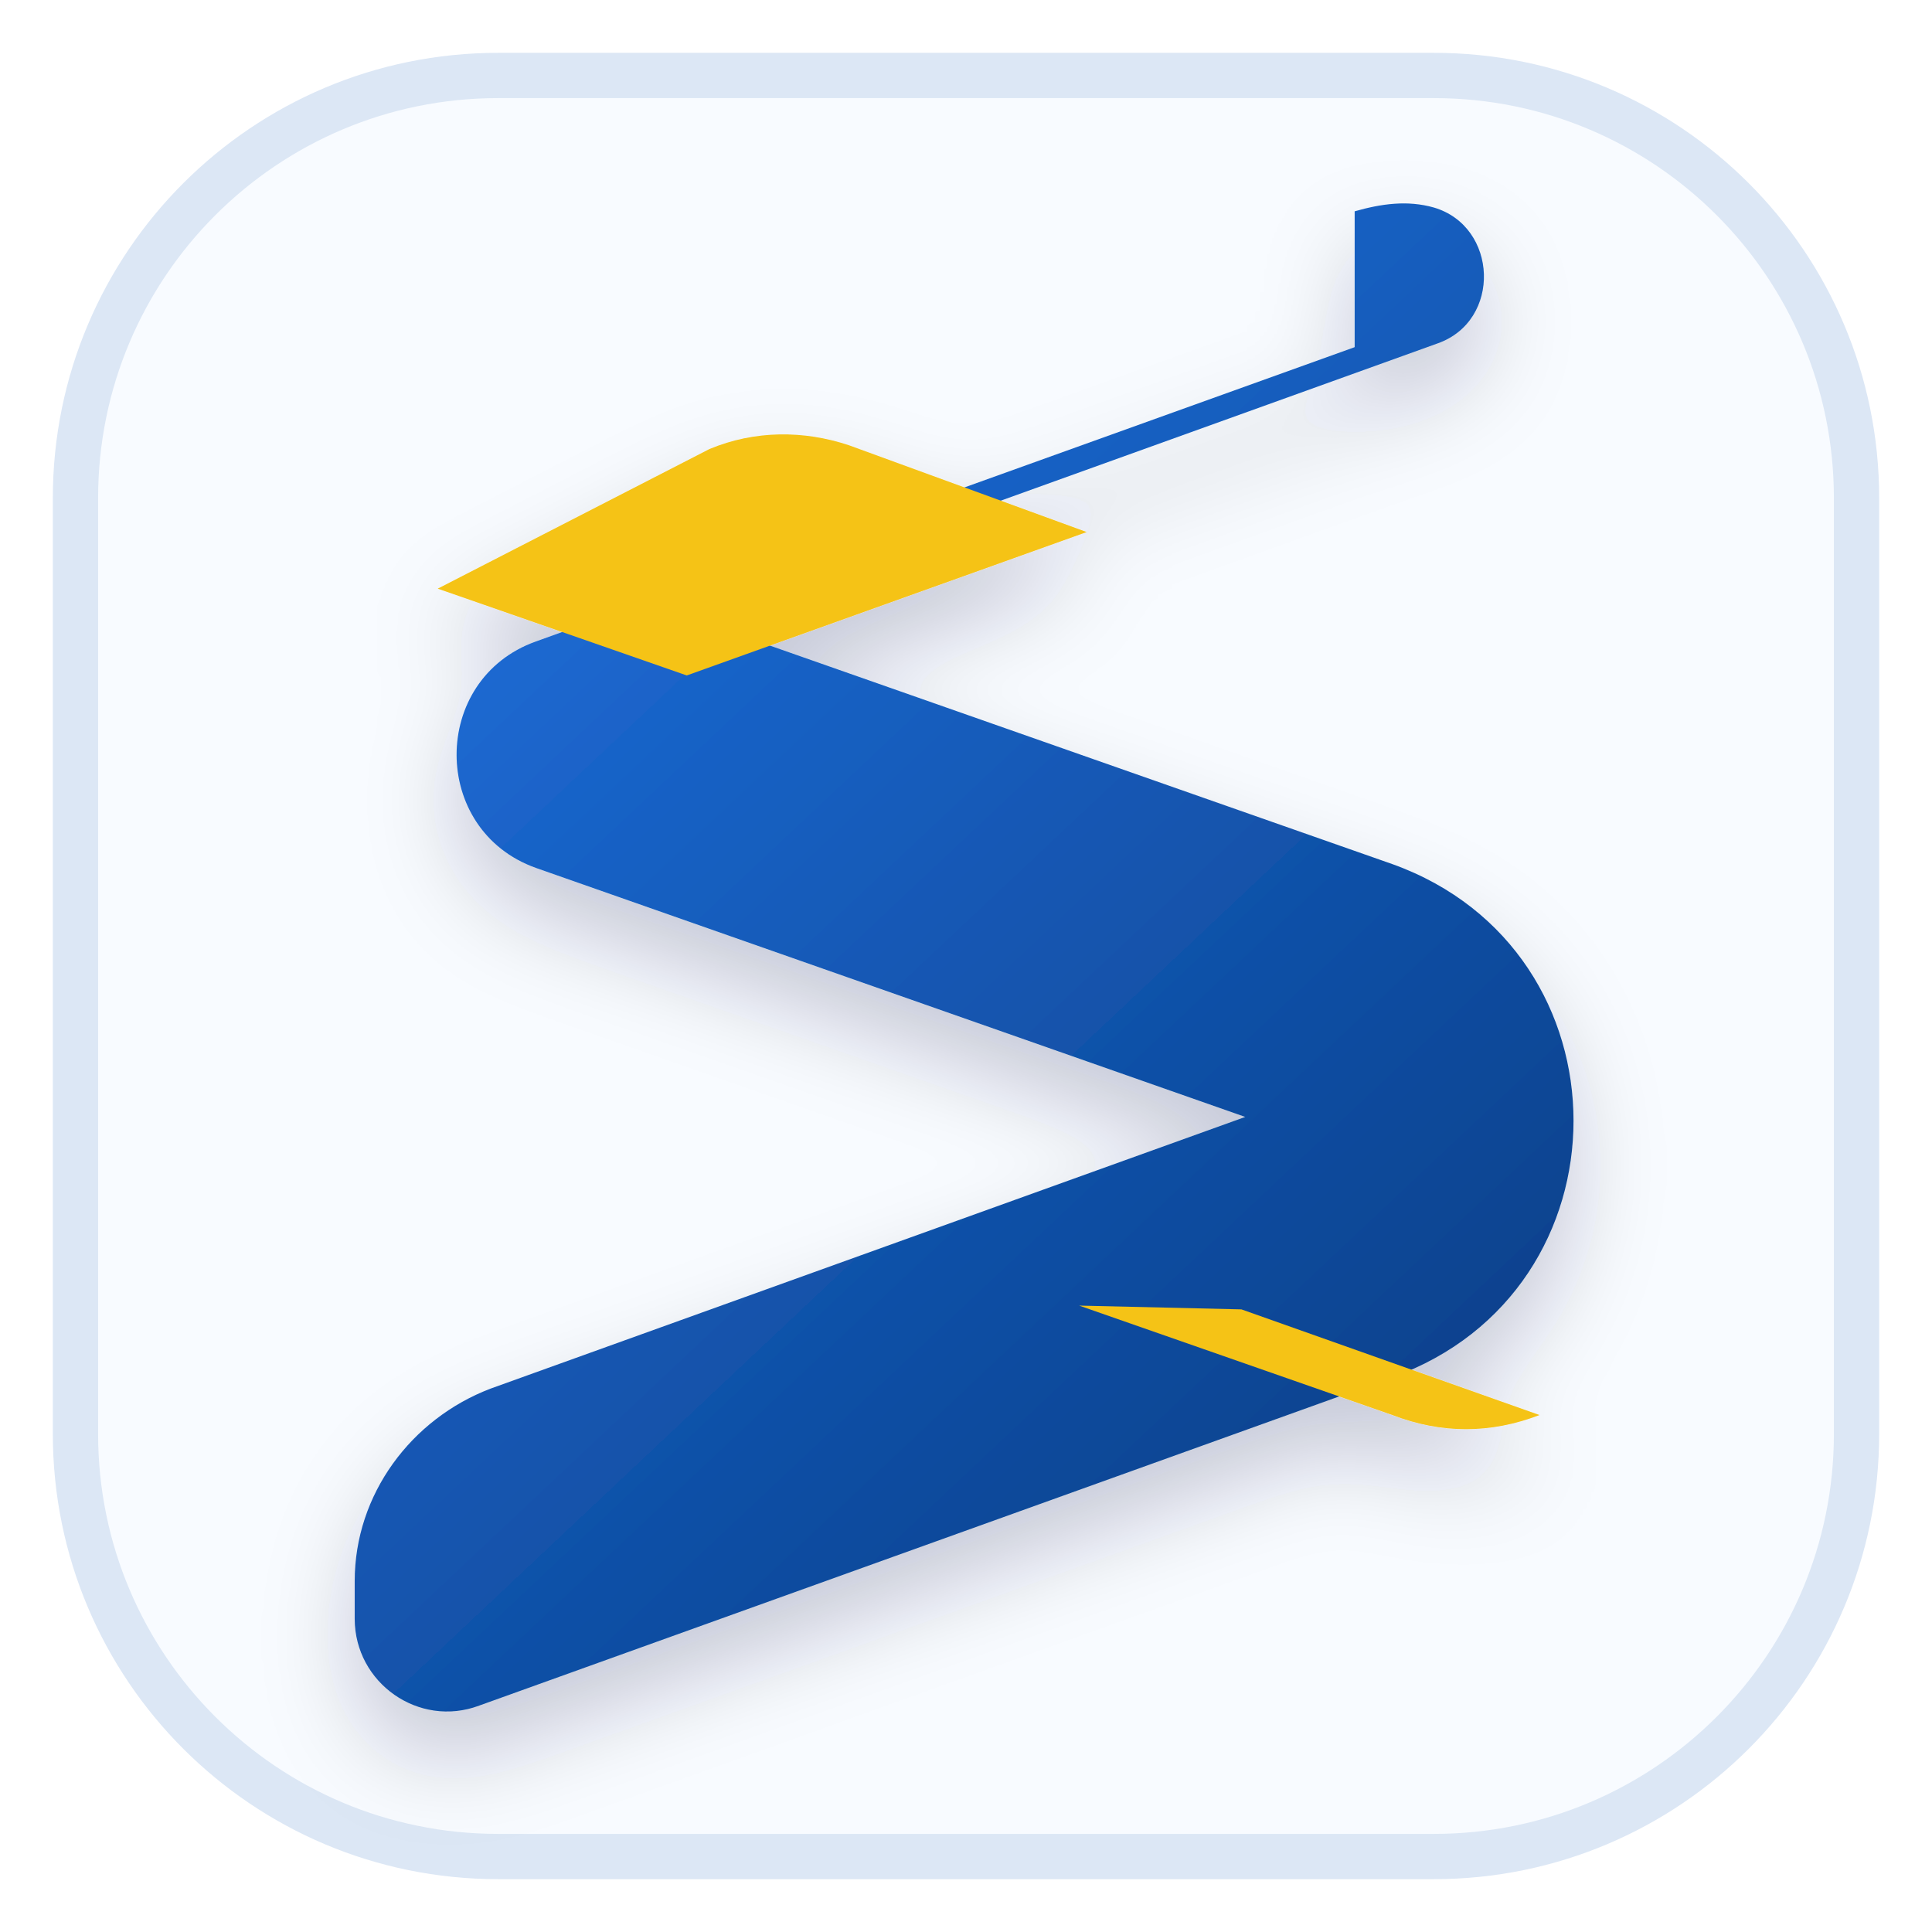
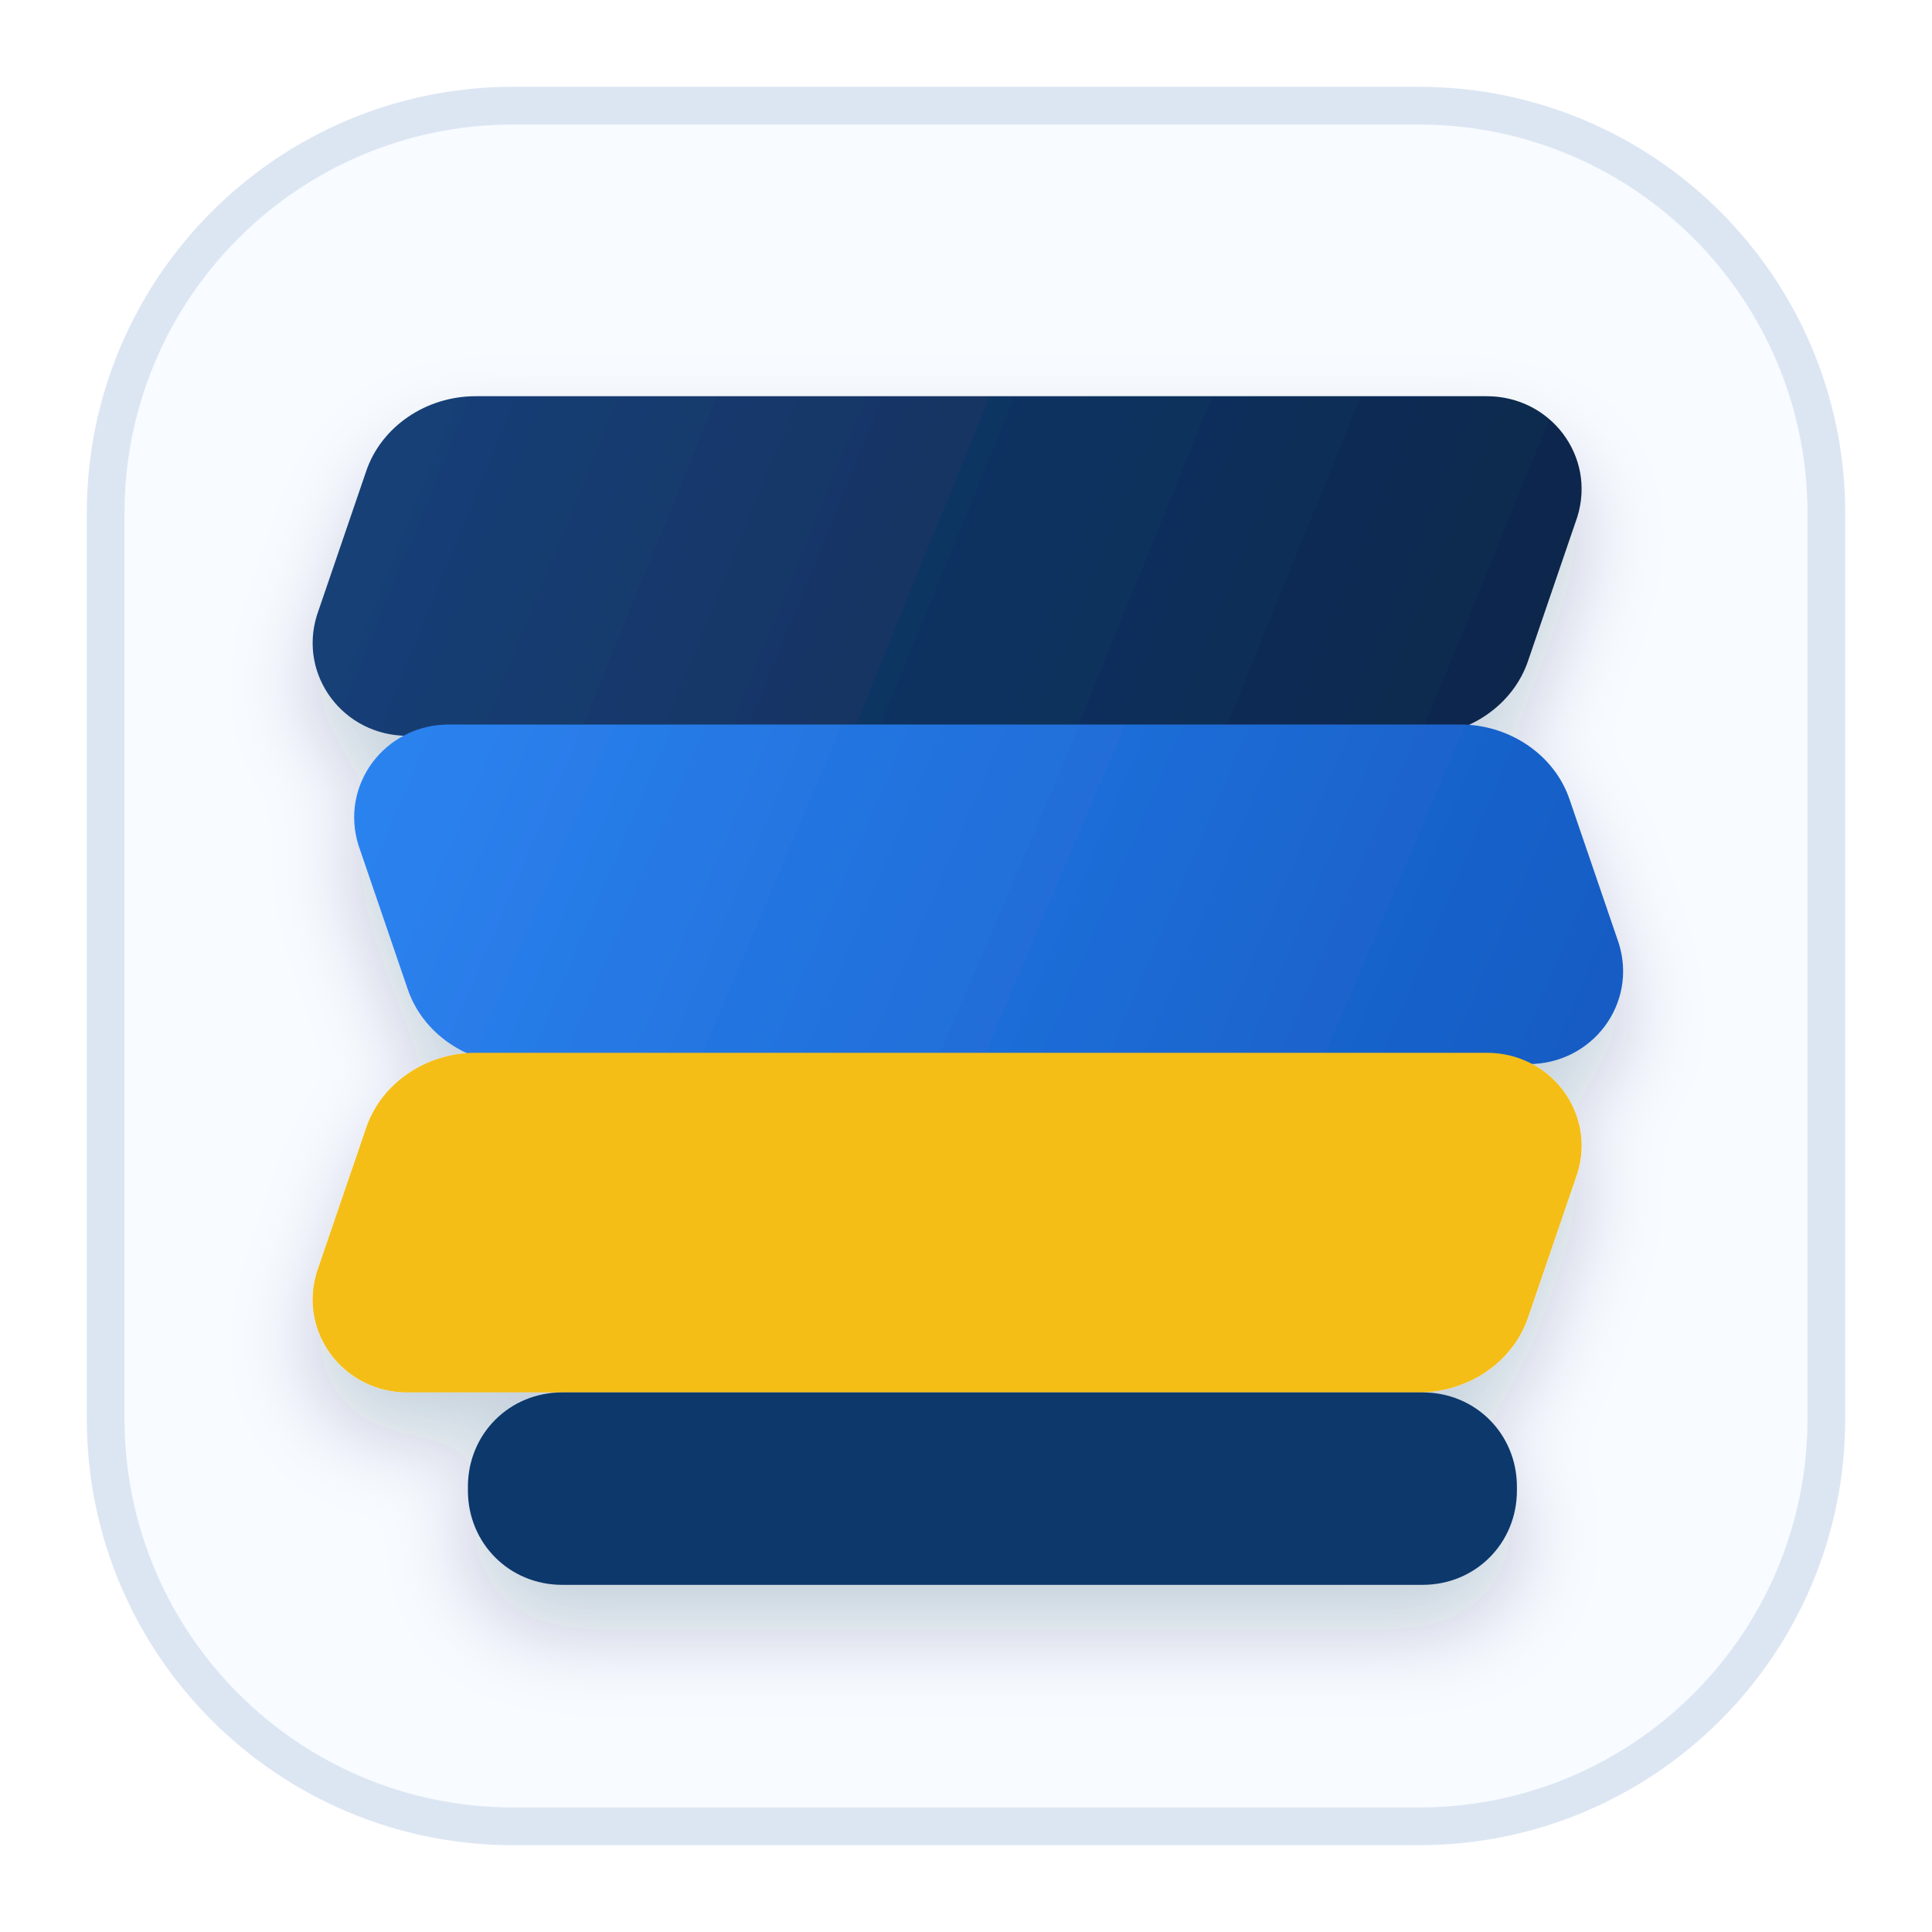
- <svg xmlns="http://www.w3.org/2000/svg" viewBox="0 0 512 512" role="img" aria-label="STEP">
+ <svg xmlns="http://www.w3.org/2000/svg" viewBox="0 0 512 512" role="img" aria-label="STEP 業務ホーム">
  <defs>
-     <linearGradient id="b" x1="90" y1="80" x2="410" y2="420" gradientUnits="userSpaceOnUse">
-       <stop stop-color="#2174E5" />
-       <stop offset="1" stop-color="#073B82" />
+     <linearGradient id="n" x1="120" y1="100" x2="390" y2="210" gradientUnits="userSpaceOnUse">
+       <stop stop-color="#173F76" />
+       <stop offset="1" stop-color="#0B274C" />
    </linearGradient>
-     <filter id="s" x="-20%" y="-20%" width="140%" height="140%">
-       <feDropShadow dx="0" dy="12" stdDeviation="12" flood-color="#061B37" flood-opacity=".2" />
+     <linearGradient id="b" x1="105" y1="205" x2="410" y2="335" gradientUnits="userSpaceOnUse">
+       <stop stop-color="#2C82EF" />
+       <stop offset="1" stop-color="#145AC2" />
+     </linearGradient>
+     <filter id="s" x="-20%" y="-20%" width="140%" height="150%">
+       <feDropShadow dx="0" dy="12" stdDeviation="11" flood-color="#102A4C" flood-opacity=".2" />
    </filter>
  </defs>
-   <rect x="20" y="20" width="472" height="472" rx="112" fill="#F8FBFF" stroke="#DCE7F5" stroke-width="12" />
+   <rect x="28" y="28" width="456" height="456" rx="108" fill="#F8FBFF" stroke="#DCE6F3" stroke-width="10" />
  <g filter="url(#s)">
-     <path d="M359 92 142 170c-28 10-28 50 0 60l188 66-200 72c-21 8-36 28-36 51v10c0 17 17 29 33 23l242-87c64-23 64-113 0-136l-188-66 200-72c17-6 16-31-1-36-7-2-14-1-21 1Z" fill="url(#b)" />
-     <path d="m116 156 66 23 106-38-63-23c-12-4-25-4-37 1Z" fill="#F5C318" />
-     <path d="m286 346 83 29c13 5 26 5 39 0l-79-28Z" fill="#F5C318" />
+     <path d="M126 105h268c17 0 29 16 24 32l-13 38c-4 12-16 20-29 20H108c-17 0-29-16-24-32l13-38c4-12 16-20 29-20Z" fill="url(#n)" />
+     <path d="M119 192h268c13 0 25 8 29 20l13 38c5 16-7 32-24 32H137c-13 0-25-8-29-20l-13-38c-5-16 7-32 24-32Z" fill="url(#b)" />
+     <path d="M126 279h268c17 0 29 16 24 32l-13 38c-4 12-16 20-29 20H108c-17 0-29-16-24-32l13-38c4-12 16-20 29-20Z" fill="#F4BE18" />
+     <path d="M149 369h228c14 0 25 11 25 25v1c0 14-11 25-25 25H149c-14 0-25-11-25-25v-1c0-14 11-25 25-25Z" fill="#0F376C" />
  </g>
</svg>
